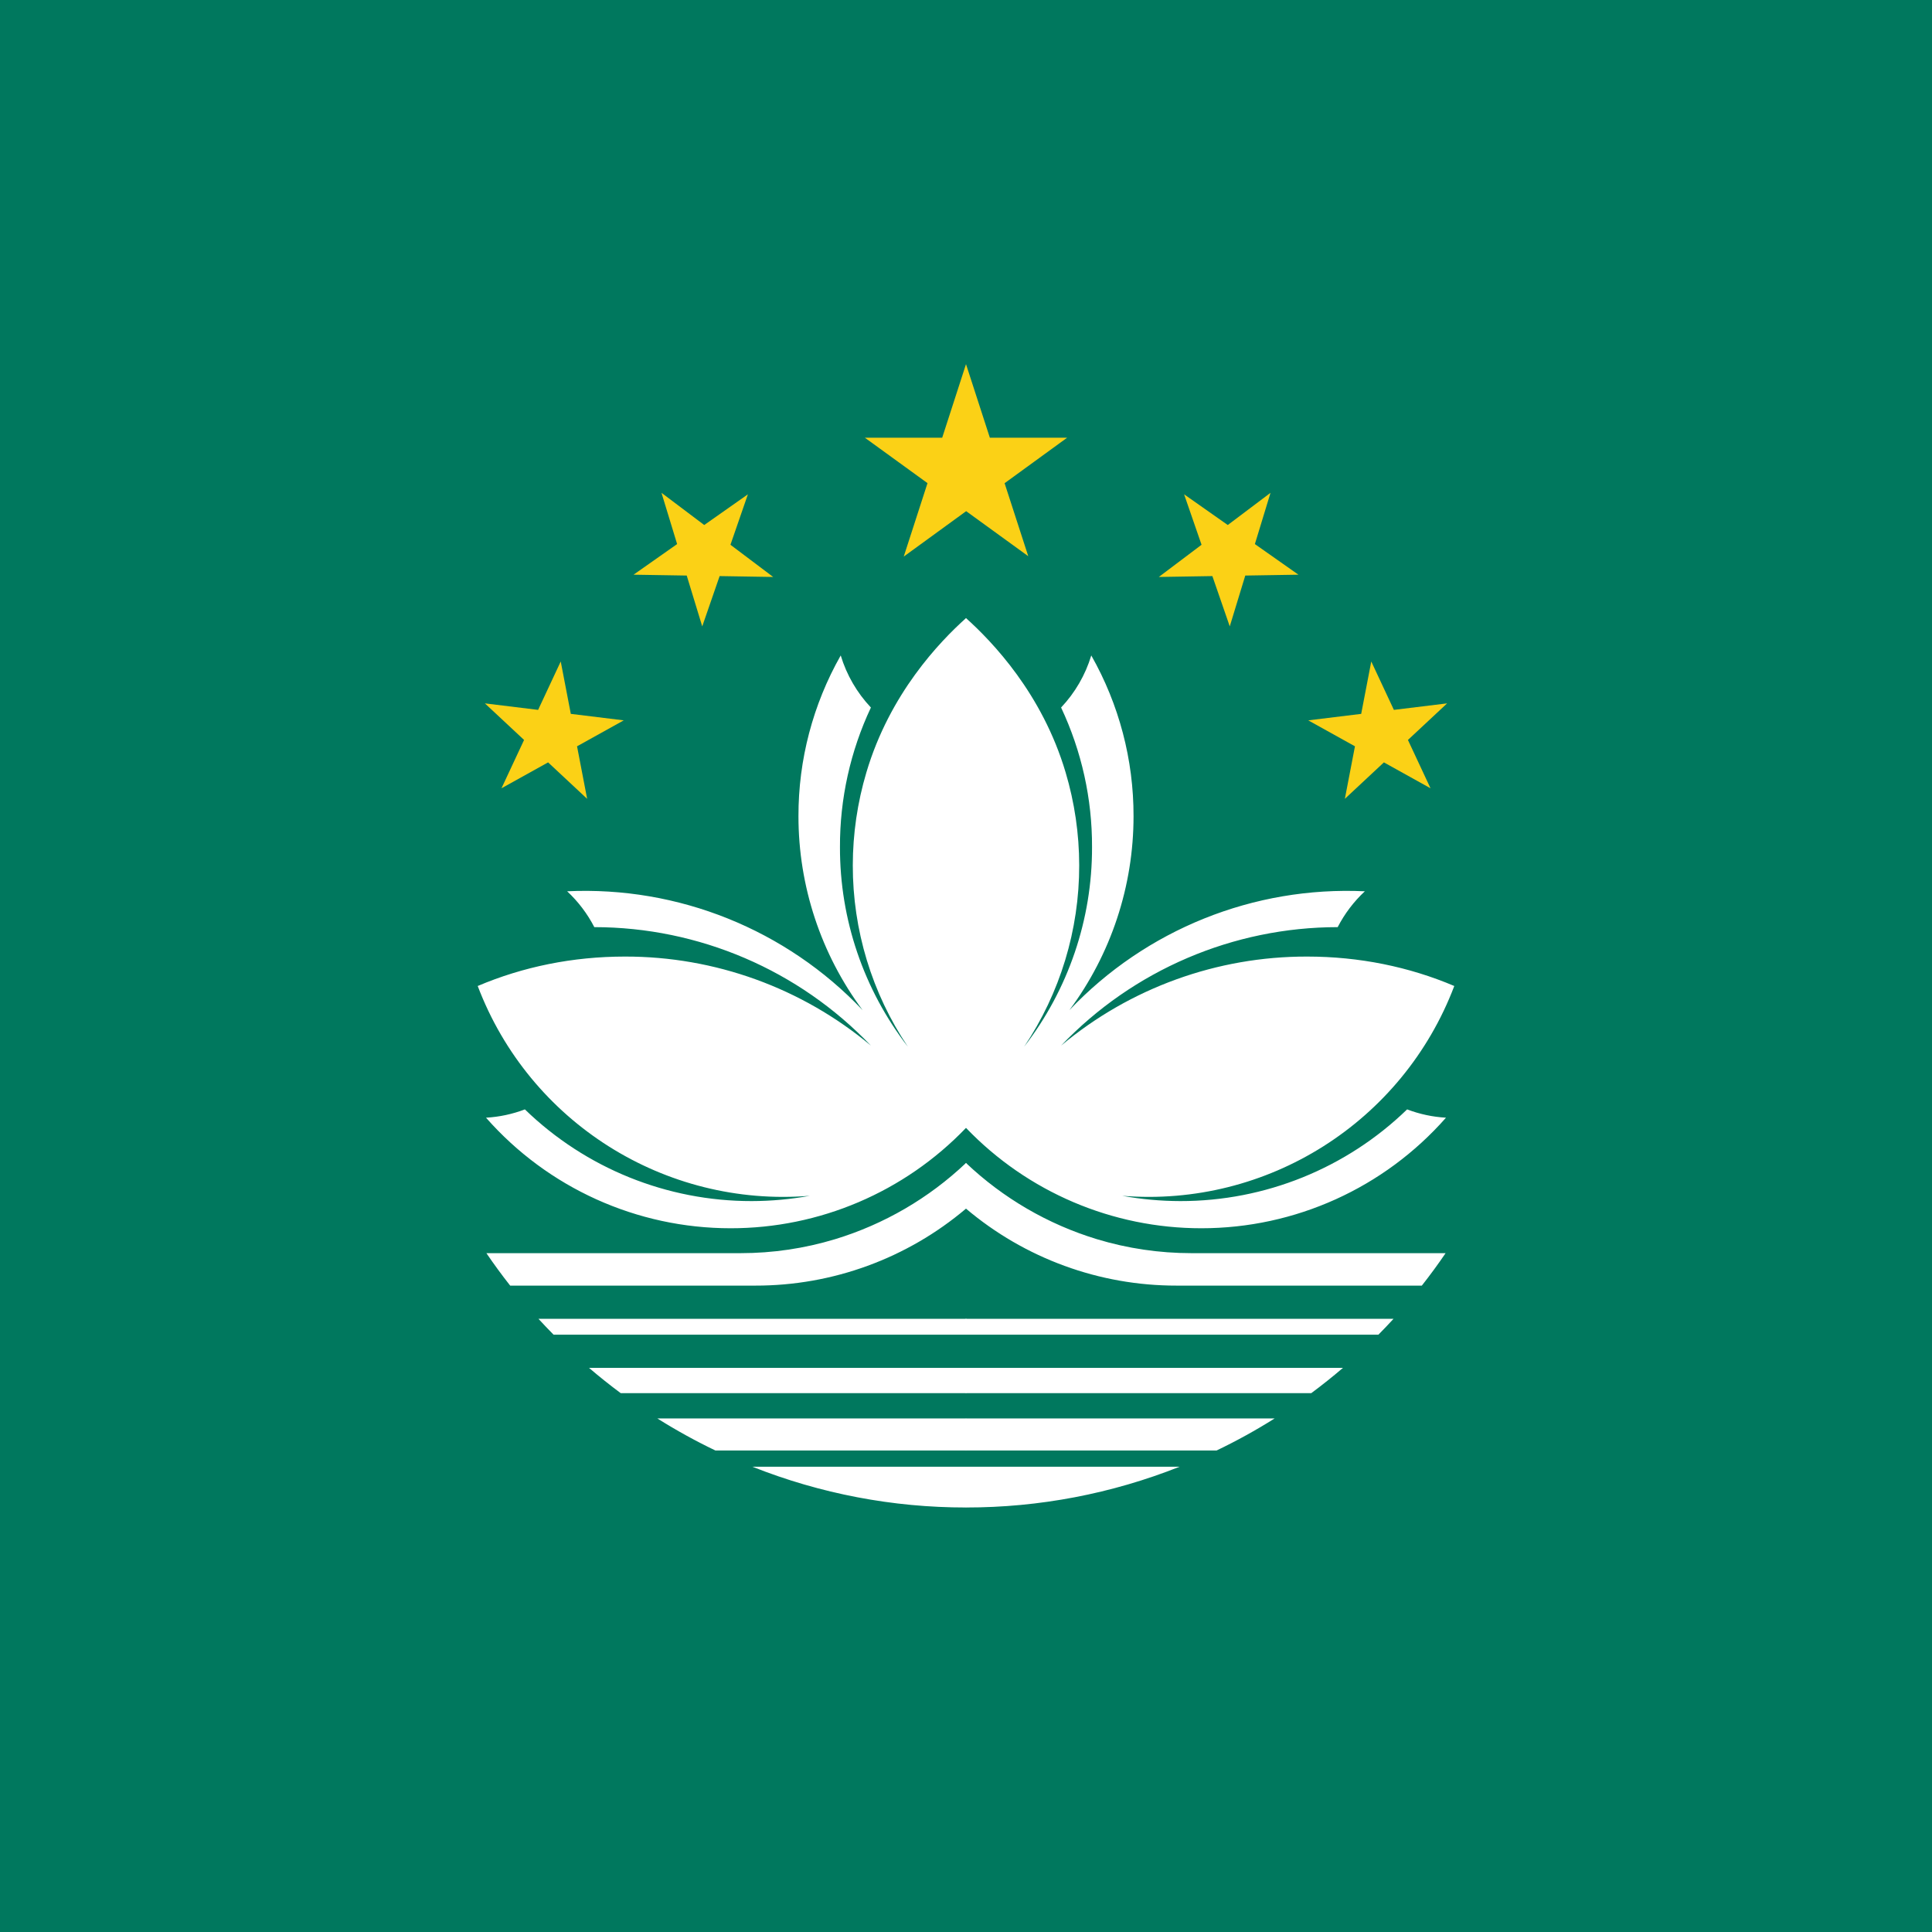
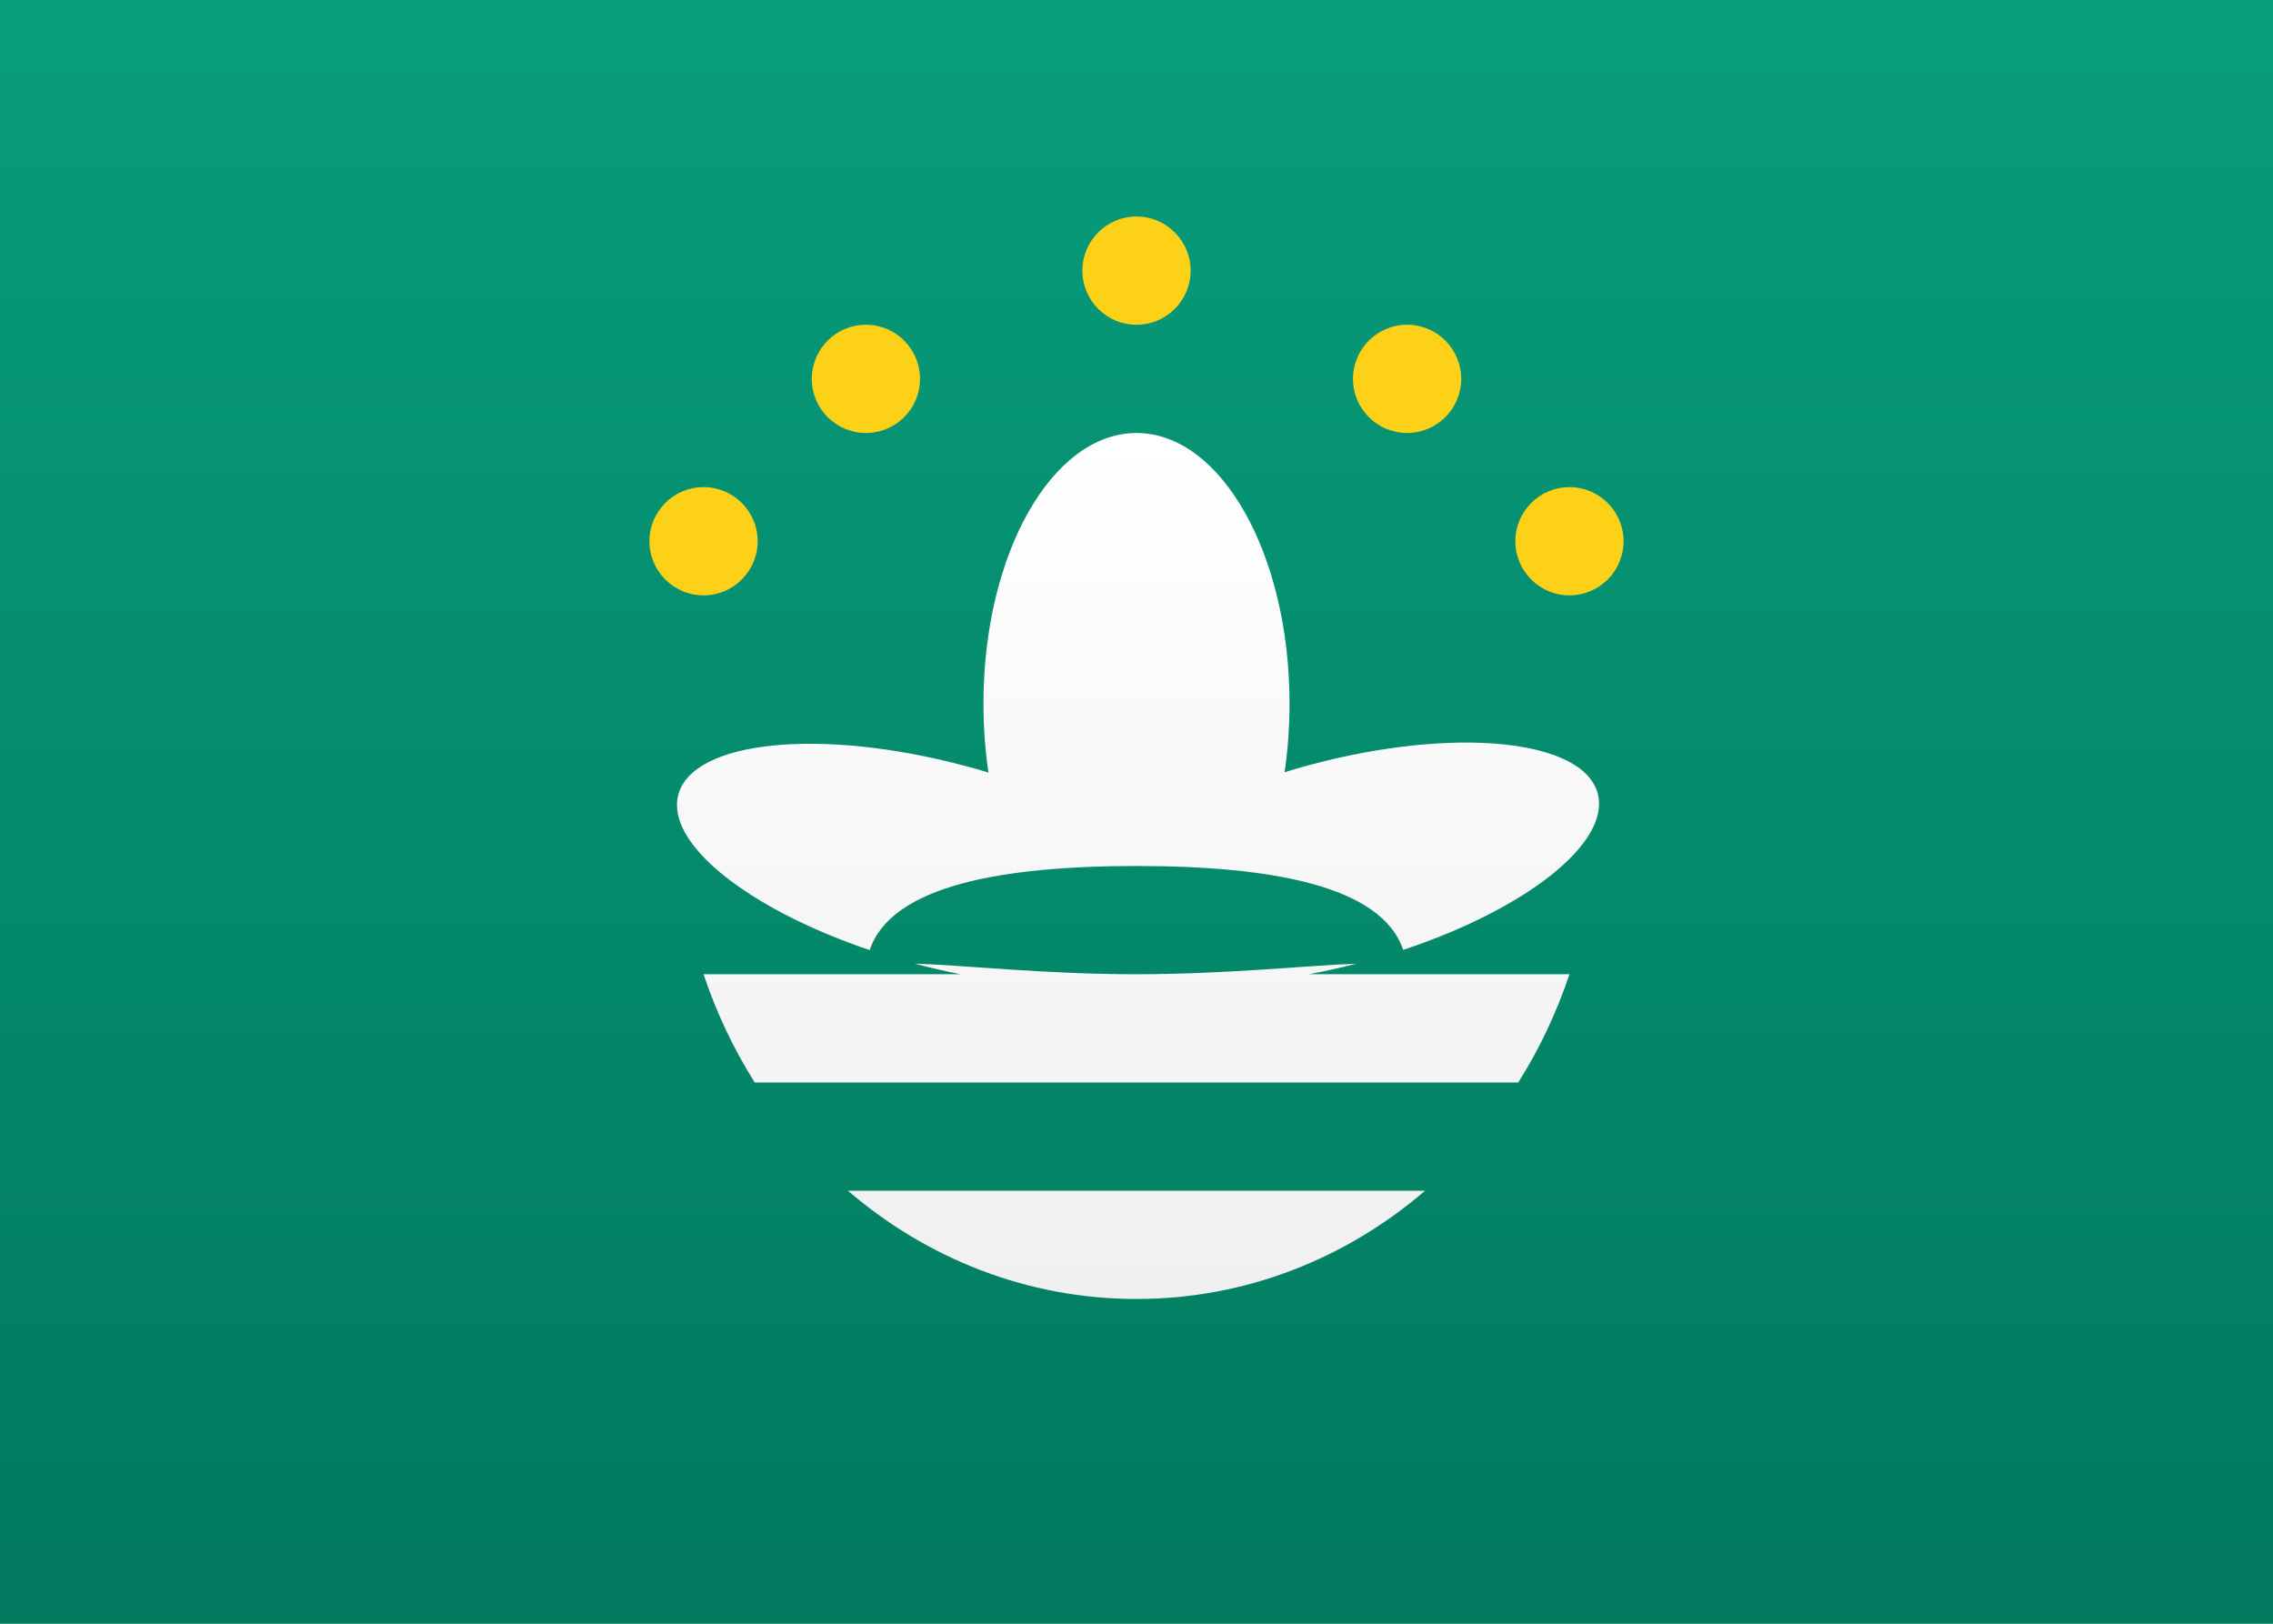
- <svg xmlns="http://www.w3.org/2000/svg" xmlns:xlink="http://www.w3.org/1999/xlink" id="flag-icons-mo" viewBox="0 0 512 512">
-   <path fill="#00785e" d="M0 0h512v512H0z" />
-   <path fill="#fbd116" d="M272.5 147.4 256 96.5l-16.5 51 43.3-31.5h-53.6z" />
-   <g id="a">
-     <path fill="#fff" d="M256 353.7H146.7a156 156 0 0 1-4-4.2H256a2.3 2.3 0 0 1 1.5 2c0 1-.6 1.9-1.5 2.2zm0-33.4c.6-1.3 1.9-4.3 1.3-8a13.2 13.2 0 0 0-1.3-4.1 87.4 87.4 0 0 1-34.7 20.2 86.4 86.4 0 0 1-25 3.7h-67.4a154 154 0 0 0 6.3 8.6h65a86.2 86.2 0 0 0 55.8-20.4zM139.1 294a34.4 34.4 0 0 1-10.3 2.2 86.3 86.3 0 0 0 64.8 29.3 86.3 86.3 0 0 0 62.4-26.6 470.3 470.3 0 0 0 4.8-62.9 470.3 470.3 0 0 0-4.8-72.2c-7 6.3-20.2 20-26.4 40.9a86.5 86.5 0 0 0-3.6 24.6 86.1 86.1 0 0 0 14.6 48.1 86.1 86.1 0 0 1-18-52.9 86.1 86.1 0 0 1 8.2-37 34.7 34.7 0 0 1-8-13.8 86 86 0 0 0-11.2 42.6 86.1 86.1 0 0 0 17 51.4 101.4 101.4 0 0 0-78.3-31.5 34.8 34.8 0 0 1 7.2 9.5 101.4 101.4 0 0 1 73.3 31.4 101.3 101.3 0 0 0-65.2-23.6c-13.8 0-27 2.7-39 7.8a86.6 86.6 0 0 0 88 55.6 87 87 0 0 1-15.4 1.4 86.2 86.2 0 0 1-60.1-24.3zM256 388.7h-56.6a153 153 0 0 0 56.6 10.8 11.6 11.6 0 0 0 1.3-5.3 11.7 11.7 0 0 0-1.3-5.5zm0-26.2h-99.9a154 154 0 0 0 8.4 6.7H256a4.9 4.9 0 0 0 1.4-3.3c0-2-1.2-3.1-1.4-3.4zm0 13.4h-81.8a153.2 153.2 0 0 0 15.4 8.5H256a8 8 0 0 0 1.2-4.5 8 8 0 0 0-1.2-4z" />
-     <path fill="#fbd116" d="m155.6 211.7-7-36.4-15.7 33.6 32.4-18-36.8-4.5zm49.3-58.8-29.6-22.3 10.8 35.4 12.1-35-30.3 21.3z" />
+ <svg xmlns="http://www.w3.org/2000/svg" width="21px" height="15px" viewBox="0 0 21 15" version="1.1">
+   <defs>
+     <linearGradient x1="50%" y1="0%" x2="50%" y2="100%" id="linearGradient-1">
+       <stop stop-color="#FFFFFF" offset="0%" />
+       <stop stop-color="#F0F0F0" offset="100%" />
+     </linearGradient>
+     <linearGradient x1="50%" y1="0%" x2="50%" y2="100%" id="linearGradient-2">
+       <stop stop-color="#079D7B" offset="0%" />
+       <stop stop-color="#01795E" offset="100%" />
+     </linearGradient>
+   </defs>
+   <g id="Symbols" stroke="none" stroke-width="1" fill="none" fill-rule="evenodd">
+     <g id="MO">
+       <rect id="FlagBackground" fill="url(#linearGradient-1)" x="0" y="0" width="21" height="15" />
+       <rect id="Rectangle-2" fill="url(#linearGradient-2)" x="0" y="0" width="21" height="15" />
+       <g id="Oval-9" transform="translate(6, 2)">
+         <path d="M2.452,6.902 C2.595,6.94 2.736,6.973 2.875,7 L0.5,7 C0.619,7.356 0.778,7.691 0.973,8 L8.027,8 L8.027,8 C8.222,7.691 8.381,7.356 8.5,7 L6.093,7 C6.236,6.973 6.382,6.941 6.53,6.903 C6.076,6.918 5.336,7 4.5,7 C3.653,7 2.904,6.916 2.452,6.902 Z M2.035,6.777 C0.914,6.398 0.146,5.792 0.267,5.341 C0.401,4.838 1.592,4.72 2.926,5.078 C2.996,5.096 3.065,5.116 3.132,5.137 C3.102,4.933 3.086,4.72 3.086,4.5 C3.086,3.119 3.719,2 4.5,2 C5.281,2 5.914,3.119 5.914,4.5 C5.914,4.719 5.898,4.931 5.868,5.134 C5.945,5.11 6.023,5.087 6.102,5.066 C7.436,4.709 8.626,4.827 8.761,5.33 C8.883,5.784 8.101,6.397 6.964,6.775 C6.764,6.18 5.737,6 4.5,6 C3.262,6 2.234,6.18 2.035,6.777 Z M7.166,9 C6.438,9.625 5.51,10 4.5,10 C3.49,10 2.562,9.625 1.834,9 L7.166,9 L7.166,9 Z" id="Mask" fill="url(#linearGradient-1)" />
+         <path d="M4.5,1 C4.224,1 4,0.776 4,0.5 C4,0.224 4.224,0 4.5,0 C4.776,0 5,0.224 5,0.5 C5,0.776 4.776,1 4.5,1 Z M0.5,3.5 C0.224,3.5 0,3.276 0,3 C0,2.724 0.224,2.5 0.5,2.5 C0.776,2.5 1,2.724 1,3 C1,3.276 0.776,3.5 0.5,3.5 Z M8.5,3.5 C8.224,3.5 8,3.276 8,3 C8,2.724 8.224,2.5 8.5,2.5 C8.776,2.5 9,2.724 9,3 C9,3.276 8.776,3.5 8.5,3.5 Z M7,2 C6.724,2 6.5,1.776 6.5,1.5 C6.5,1.224 6.724,1 7,1 C7.276,1 7.5,1.224 7.5,1.5 C7.5,1.776 7.276,2 7,2 Z M2,2 C1.724,2 1.5,1.776 1.5,1.5 C1.5,1.224 1.724,1 2,1 C2.276,1 2.5,1.224 2.5,1.5 C2.5,1.776 2.276,2 2,2 Z" id="Oval-184" fill="#FCD117" />
+       </g>
+     </g>
  </g>
-   <use xlink:href="#a" width="100%" height="100%" transform="matrix(-1 0 0 1 512 0)" />
</svg>
